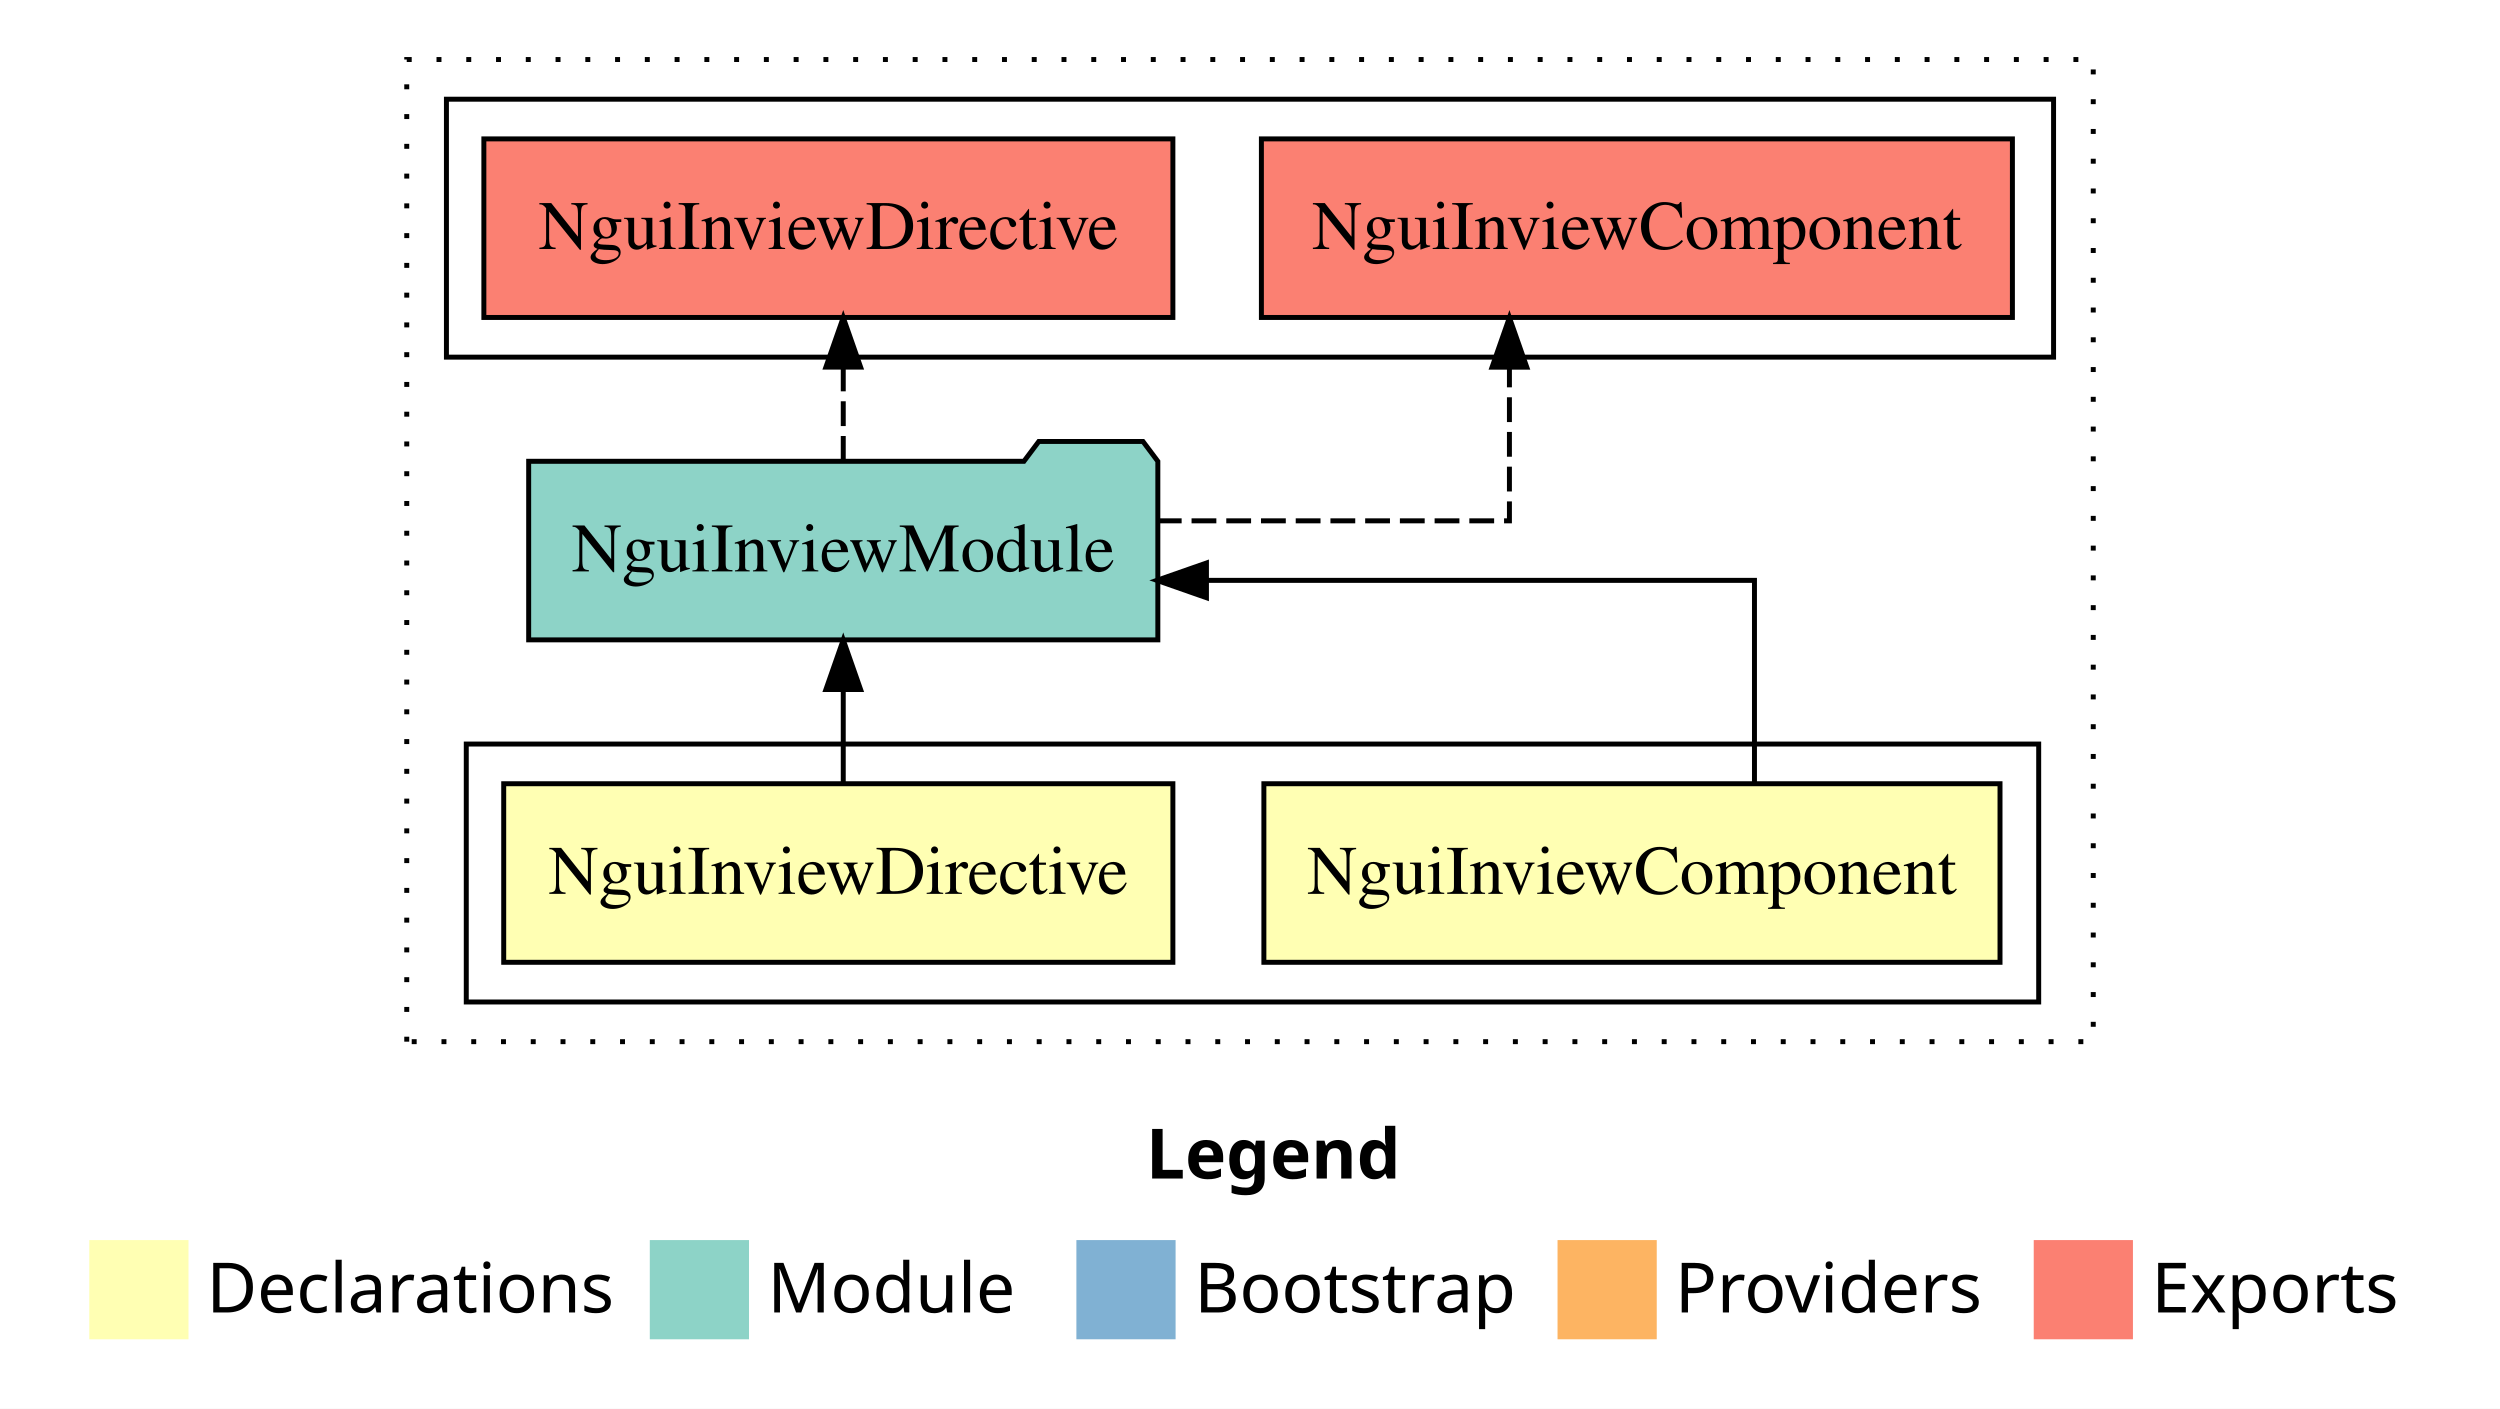
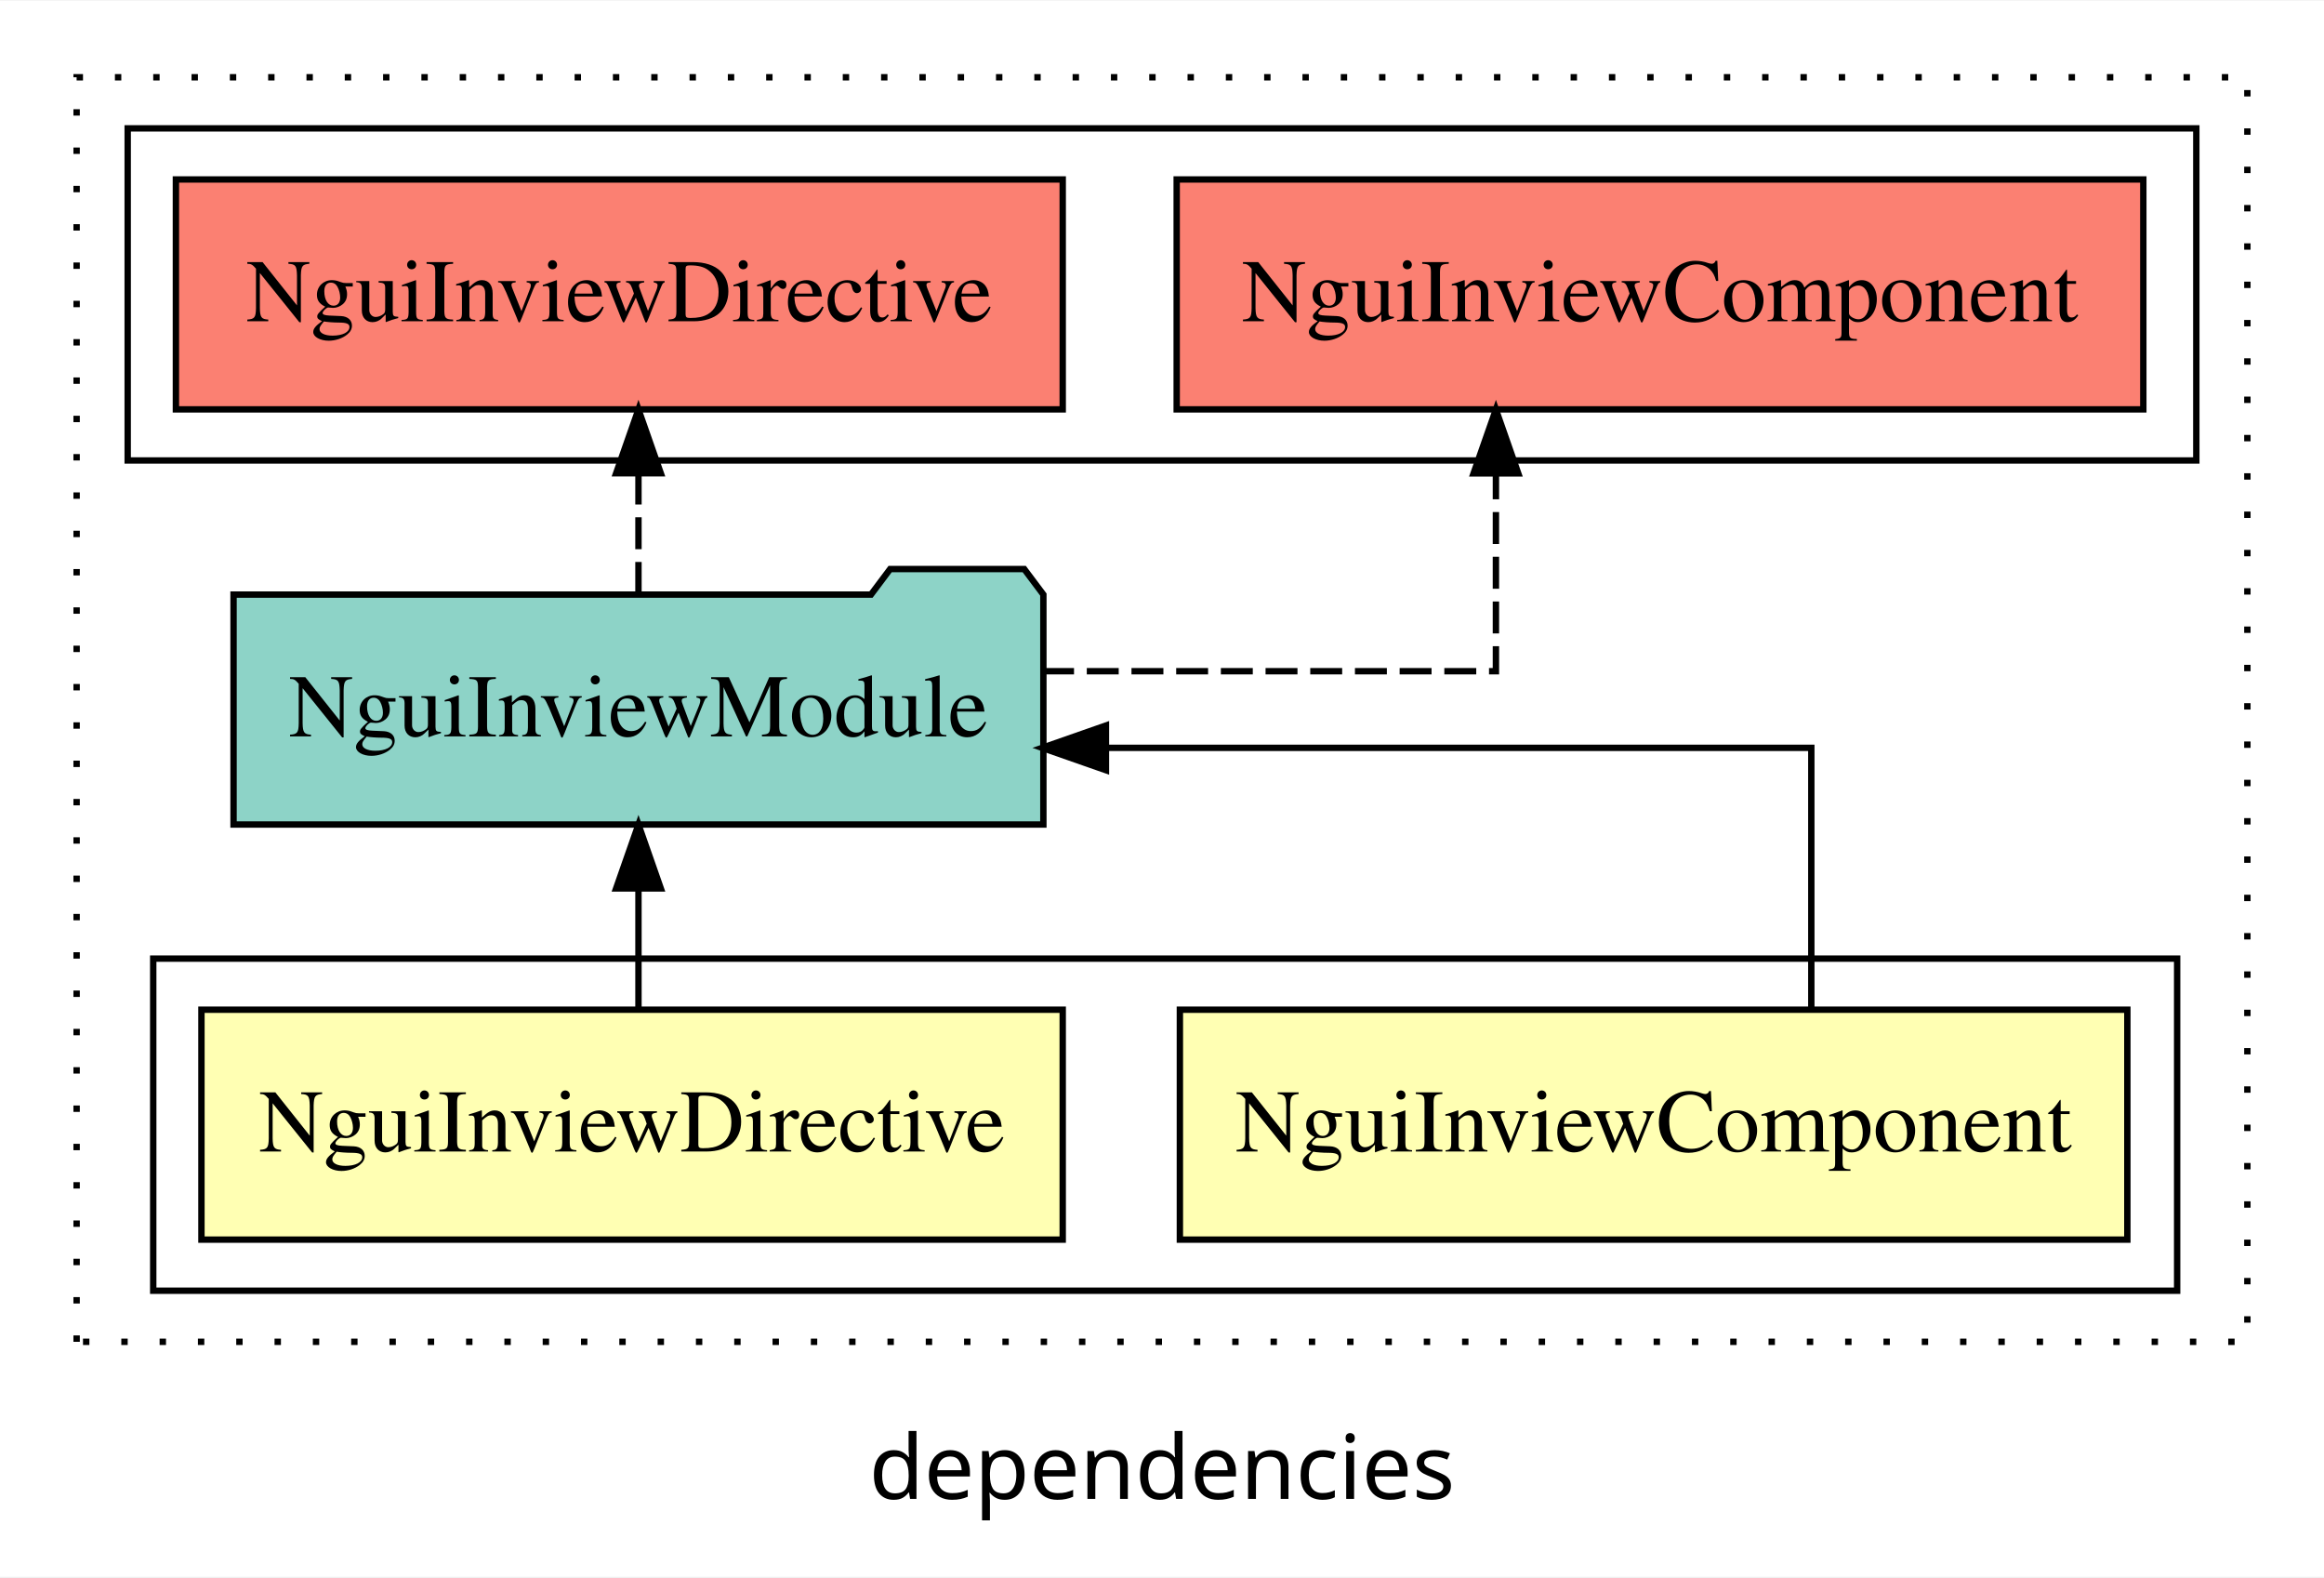
- <svg xmlns="http://www.w3.org/2000/svg" width="504pt" height="284pt" viewBox="0.00 0.00 504.00 284.00">
-   <g id="graph0" class="graph" transform="scale(1 1) rotate(0) translate(4 280)">
-     <polygon fill="#ffffff" stroke="transparent" points="-4,4 -4,-280 500,-280 500,4 -4,4" />
-     <text text-anchor="start" x="227.009" y="-42.4" font-family="sans-serif" font-weight="bold" font-size="14.00" fill="#000000">Legend</text>
-     <polygon fill="#ffffb3" stroke="transparent" points="14,-10 14,-30 34,-30 34,-10 14,-10" />
-     <text text-anchor="start" x="37.629" y="-15.4" font-family="sans-serif" font-size="14.00" fill="#000000">  Declarations</text>
-     <polygon fill="#8dd3c7" stroke="transparent" points="127,-10 127,-30 147,-30 147,-10 127,-10" />
-     <text text-anchor="start" x="150.725" y="-15.4" font-family="sans-serif" font-size="14.00" fill="#000000">  Module</text>
-     <polygon fill="#80b1d3" stroke="transparent" points="213,-10 213,-30 233,-30 233,-10 213,-10" />
-     <text text-anchor="start" x="236.781" y="-15.4" font-family="sans-serif" font-size="14.00" fill="#000000">  Bootstrap</text>
-     <polygon fill="#fdb462" stroke="transparent" points="310,-10 310,-30 330,-30 330,-10 310,-10" />
-     <text text-anchor="start" x="333.673" y="-15.4" font-family="sans-serif" font-size="14.00" fill="#000000">  Providers</text>
-     <polygon fill="#fb8072" stroke="transparent" points="406,-10 406,-30 426,-30 426,-10 406,-10" />
-     <text text-anchor="start" x="429.726" y="-15.4" font-family="sans-serif" font-size="14.00" fill="#000000">  Exports</text>
+ <svg xmlns="http://www.w3.org/2000/svg" width="364pt" height="247pt" viewBox="0.00 0.00 364.00 246.80">
+   <g id="graph0" class="graph" transform="scale(1 1) rotate(0) translate(4 242.8)">
+     <polygon fill="white" stroke="transparent" points="-4,4 -4,-242.8 360,-242.8 360,4 -4,4" />
+     <text text-anchor="middle" x="178" y="-8.2" font-family="sans-serif" font-size="14.00">dependencies</text>
    <g id="clust1" class="cluster">
-       <polygon fill="none" stroke="#000000" stroke-dasharray="1,5" points="78,-70 78,-268 418,-268 418,-70 78,-70" />
+       <polygon fill="none" stroke="black" stroke-dasharray="1,5" points="8,-32.8 8,-230.8 348,-230.8 348,-32.8 8,-32.8" />
+     </g>
+     <g id="clust6" class="cluster">
+       <polygon fill="none" stroke="black" points="16,-170.8 16,-222.8 340,-222.8 340,-170.8 16,-170.8" />
    </g>
    <g id="clust2" class="cluster">
-       <polygon fill="none" stroke="#000000" points="90,-78 90,-130 407,-130 407,-78 90,-78" />
-     </g>
-     <g id="clust6" class="cluster">
-       <polygon fill="none" stroke="#000000" points="86,-208 86,-260 410,-260 410,-208 86,-208" />
+       <polygon fill="none" stroke="black" points="20,-40.8 20,-92.8 337,-92.8 337,-40.8 20,-40.8" />
    </g>
    <g id="node1" class="node">
-       <polygon fill="#ffffb3" stroke="#000000" points="399.202,-122 250.798,-122 250.798,-86 399.202,-86 399.202,-122" />
-       <text text-anchor="middle" x="325" y="-99.8" font-family="Times,serif" font-size="14.00" fill="#000000">NguiInviewComponent</text>
+       <polygon fill="#ffffb3" stroke="black" points="329.2,-84.8 180.8,-84.8 180.8,-48.8 329.2,-48.8 329.2,-84.8" />
+       <text text-anchor="middle" x="255" y="-62.6" font-family="Times,serif" font-size="14.00">NguiInviewComponent</text>
    </g>
    <g id="node3" class="node">
-       <polygon fill="#8dd3c7" stroke="#000000" points="229.42,-187 226.42,-191 205.42,-191 202.42,-187 102.58,-187 102.58,-151 229.42,-151 229.42,-187" />
-       <text text-anchor="middle" x="166" y="-164.8" font-family="Times,serif" font-size="14.00" fill="#000000">NguiInviewModule</text>
+       <polygon fill="#8dd3c7" stroke="black" points="159.42,-149.8 156.42,-153.8 135.42,-153.8 132.42,-149.8 32.58,-149.8 32.58,-113.8 159.42,-113.8 159.42,-149.8" />
+       <text text-anchor="middle" x="96" y="-127.6" font-family="Times,serif" font-size="14.00">NguiInviewModule</text>
    </g>
    <g id="edge1" class="edge">
-       <path fill="none" stroke="#000000" d="M349.7,-122.022C349.7,-139.373 349.7,-163 349.7,-163 349.7,-163 239.219,-163 239.219,-163" />
-       <polygon fill="#000000" stroke="#000000" points="239.219,-159.5 229.219,-163 239.219,-166.5 239.219,-159.5" />
+       <path fill="none" stroke="black" d="M279.7,-84.82C279.7,-102.17 279.7,-125.8 279.7,-125.8 279.7,-125.8 169.22,-125.8 169.22,-125.8" />
+       <polygon fill="black" stroke="black" points="169.22,-122.3 159.22,-125.8 169.22,-129.3 169.22,-122.3" />
    </g>
    <g id="node2" class="node">
-       <polygon fill="#ffffb3" stroke="#000000" points="232.452,-122 97.548,-122 97.548,-86 232.452,-86 232.452,-122" />
-       <text text-anchor="middle" x="165" y="-99.8" font-family="Times,serif" font-size="14.00" fill="#000000">NguiInviewDirective</text>
+       <polygon fill="#ffffb3" stroke="black" points="162.45,-84.8 27.55,-84.8 27.55,-48.8 162.45,-48.8 162.45,-84.8" />
+       <text text-anchor="middle" x="95" y="-62.6" font-family="Times,serif" font-size="14.00">NguiInviewDirective</text>
    </g>
    <g id="edge2" class="edge">
-       <path fill="none" stroke="#000000" d="M166,-122.106C166,-122.106 166,-140.991 166,-140.991" />
-       <polygon fill="#000000" stroke="#000000" points="162.5,-140.991 166,-150.991 169.5,-140.991 162.5,-140.991" />
+       <path fill="none" stroke="black" d="M96,-84.91C96,-84.91 96,-103.79 96,-103.79" />
+       <polygon fill="black" stroke="black" points="92.5,-103.79 96,-113.79 99.5,-103.79 92.5,-103.79" />
    </g>
    <g id="node4" class="node">
-       <polygon fill="#fb8072" stroke="#000000" points="401.702,-252 250.298,-252 250.298,-216 401.702,-216 401.702,-252" />
-       <text text-anchor="middle" x="326" y="-229.8" font-family="Times,serif" font-size="14.00" fill="#000000">NguiInviewComponent </text>
+       <polygon fill="#fb8072" stroke="black" points="331.7,-214.8 180.3,-214.8 180.3,-178.8 331.7,-178.8 331.7,-214.8" />
+       <text text-anchor="middle" x="256" y="-192.6" font-family="Times,serif" font-size="14.00">NguiInviewComponent </text>
    </g>
    <g id="edge3" class="edge">
-       <path fill="none" stroke="#000000" stroke-dasharray="5,2" d="M229.217,-175C264.05,-175 300.3,-175 300.3,-175 300.3,-175 300.3,-205.977 300.3,-205.977" />
-       <polygon fill="#000000" stroke="#000000" points="296.8,-205.977 300.3,-215.977 303.8,-205.977 296.8,-205.977" />
+       <path fill="none" stroke="black" stroke-dasharray="5,2" d="M159.22,-137.8C194.05,-137.8 230.3,-137.8 230.3,-137.8 230.3,-137.8 230.3,-168.78 230.3,-168.78" />
+       <polygon fill="black" stroke="black" points="226.8,-168.78 230.3,-178.78 233.8,-168.78 226.8,-168.78" />
    </g>
    <g id="node5" class="node">
-       <polygon fill="#fb8072" stroke="#000000" points="232.453,-252 93.547,-252 93.547,-216 232.453,-216 232.453,-252" />
-       <text text-anchor="middle" x="163" y="-229.8" font-family="Times,serif" font-size="14.00" fill="#000000">NguiInviewDirective </text>
+       <polygon fill="#fb8072" stroke="black" points="162.45,-214.8 23.55,-214.8 23.55,-178.8 162.45,-178.8 162.45,-214.8" />
+       <text text-anchor="middle" x="93" y="-192.6" font-family="Times,serif" font-size="14.00">NguiInviewDirective </text>
    </g>
    <g id="edge4" class="edge">
-       <path fill="none" stroke="#000000" stroke-dasharray="5,2" d="M166,-187.106C166,-187.106 166,-205.991 166,-205.991" />
-       <polygon fill="#000000" stroke="#000000" points="162.5,-205.991 166,-215.991 169.5,-205.991 162.5,-205.991" />
+       <path fill="none" stroke="black" stroke-dasharray="5,2" d="M96,-149.91C96,-149.91 96,-168.79 96,-168.79" />
+       <polygon fill="black" stroke="black" points="92.5,-168.79 96,-178.79 99.5,-168.79 92.5,-168.79" />
    </g>
  </g>
</svg>
